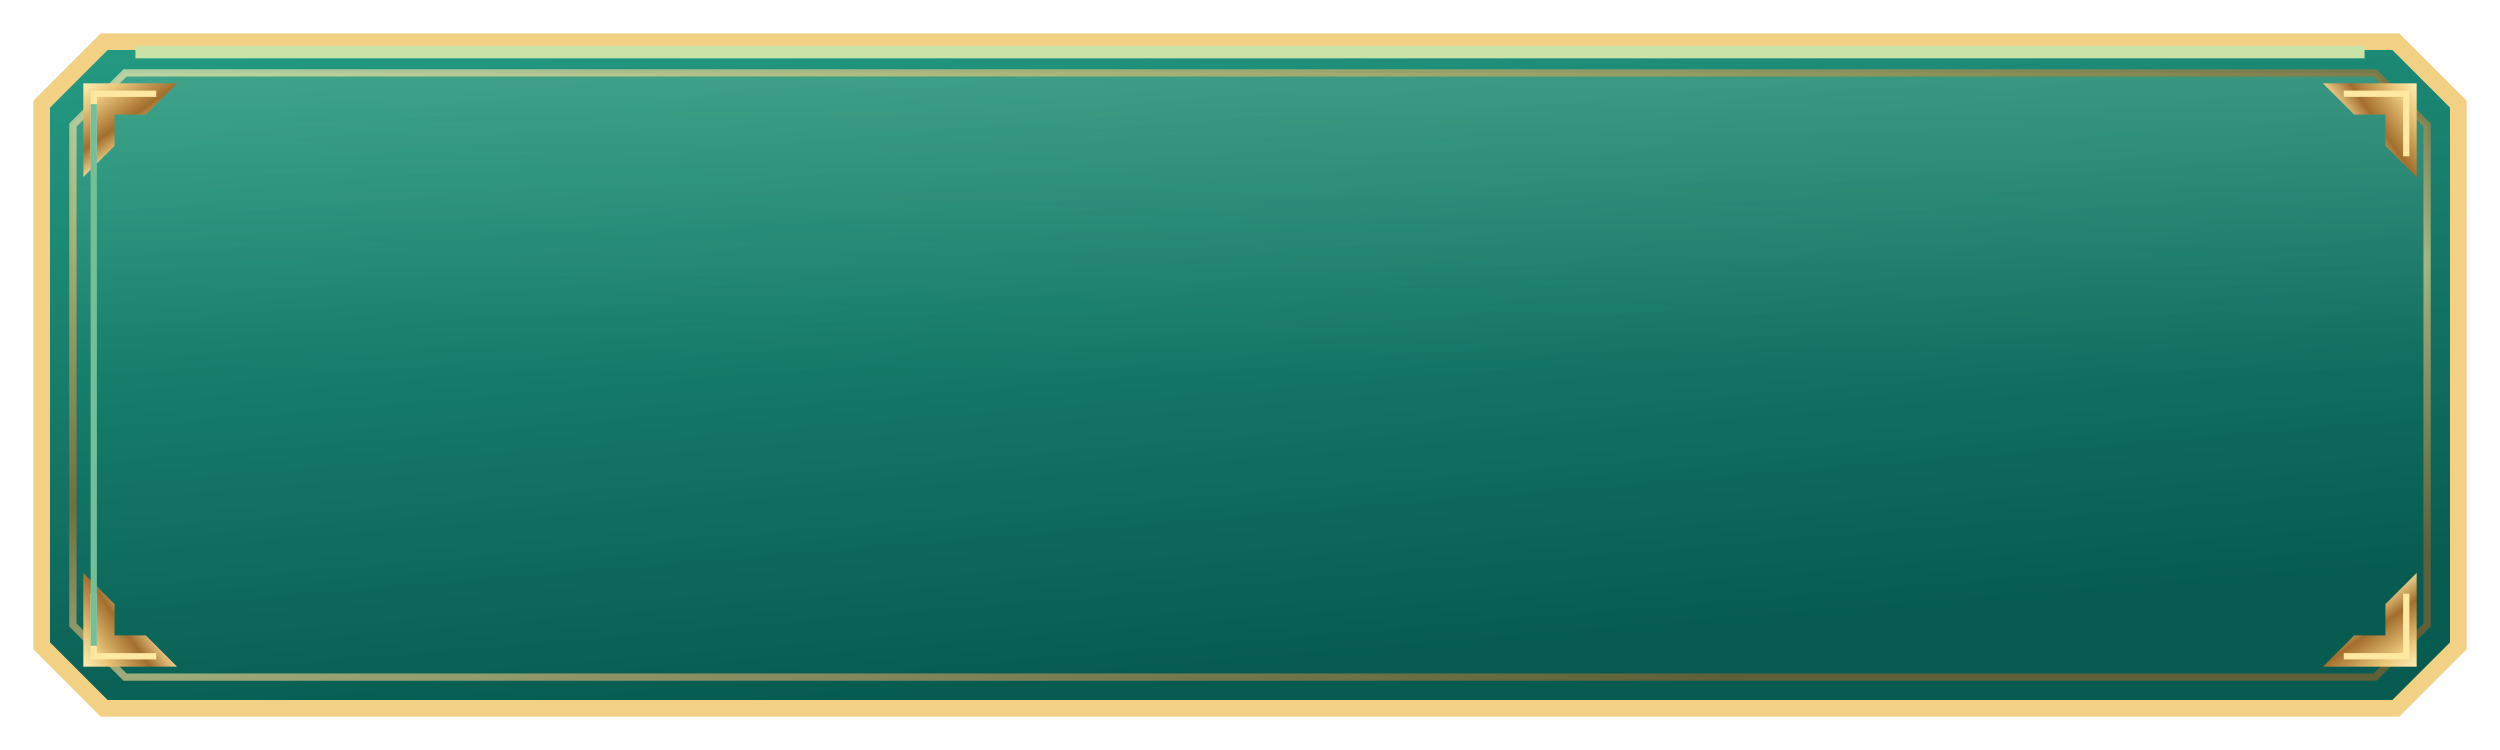
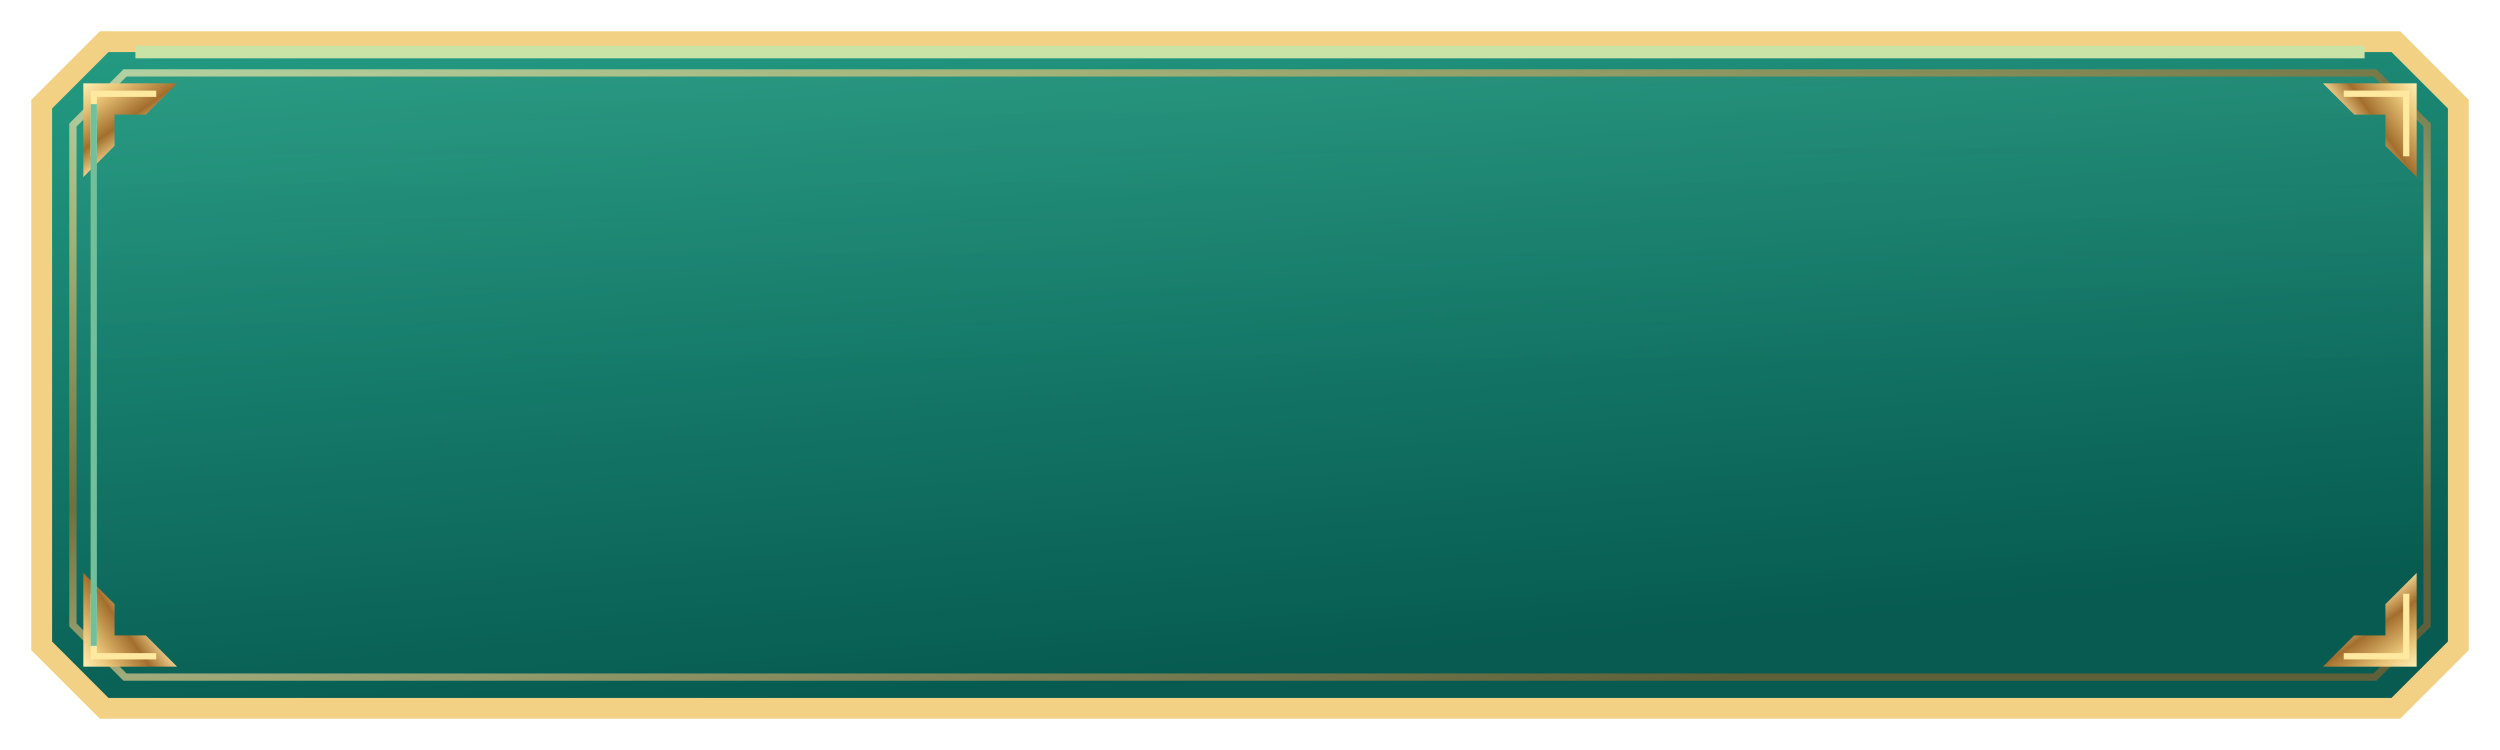
<svg xmlns="http://www.w3.org/2000/svg" preserveAspectRatio="none" width="240" height="72" viewBox="0 0 240 72">
  <defs>
    <linearGradient id="gold" x1="0" y1="0" x2=".7" y2="1">
      <stop stop-color="#fff0b5" />
      <stop offset=".19" stop-color="#e9c578" />
      <stop offset=".48" stop-color="#a36e2d" />
      <stop offset=".68" stop-color="#f1d390" />
      <stop offset="1" stop-color="#8c632b" />
    </linearGradient>
    <linearGradient id="face" x2=".3" y2="1">
      <stop stop-color="#249b83" />
      <stop offset="1" stop-color="#075b51" />
    </linearGradient>
    <linearGradient id="shine" x2="0" y2="1">
-       <stop stop-color="#fff8ce" stop-opacity=".13" />
+       <stop stop-color="#fff8ce" stop-opacity=".035" />
      <stop offset=".5" stop-color="#fff8ce" stop-opacity="0" />
    </linearGradient>
  </defs>
-   <path d="M10 4H230L236 10V62L230 68H10L4 62V10Z" fill="url(#face)" stroke="#f2d185" stroke-width="1.6" />
+   <path d="M10 4H230L236 10V62L230 68H10L4 62V10Z" fill="url(#face)" stroke="#f2d185" stroke-width="2" />
  <path d="M12 7H228L233 12V60L228 65H12L7 60V12Z" fill="url(#shine)" stroke="url(#gold)" stroke-opacity="0.65" stroke-width=".7" />
  <g transform="translate(8 8) rotate(0)">
    <path d="M0 9V0H9L6 3H3V6Z" fill="url(#gold)" />
    <path d="M1 7V1H7" stroke="#ffe9a1" stroke-width=".6" fill="none" />
  </g>
  <g transform="translate(232 8) rotate(90)">
    <path d="M0 9V0H9L6 3H3V6Z" fill="url(#gold)" />
    <path d="M1 7V1H7" stroke="#ffe9a1" stroke-width=".6" fill="none" />
  </g>
  <g transform="translate(232 64) rotate(180)">
    <path d="M0 9V0H9L6 3H3V6Z" fill="url(#gold)" />
    <path d="M1 7V1H7" stroke="#ffe9a1" stroke-width=".6" fill="none" />
  </g>
  <g transform="translate(8 64) rotate(270)">
    <path d="M0 9V0H9L6 3H3V6Z" fill="url(#gold)" />
    <path d="M1 7V1H7" stroke="#ffe9a1" stroke-width=".6" fill="none" />
  </g>
  <path d="M13 5H227" stroke="#c8e3a5" stroke-width="1.2" />
  <path d="M9 10V62" stroke="#73bf9a" stroke-width=".6" />
</svg>
